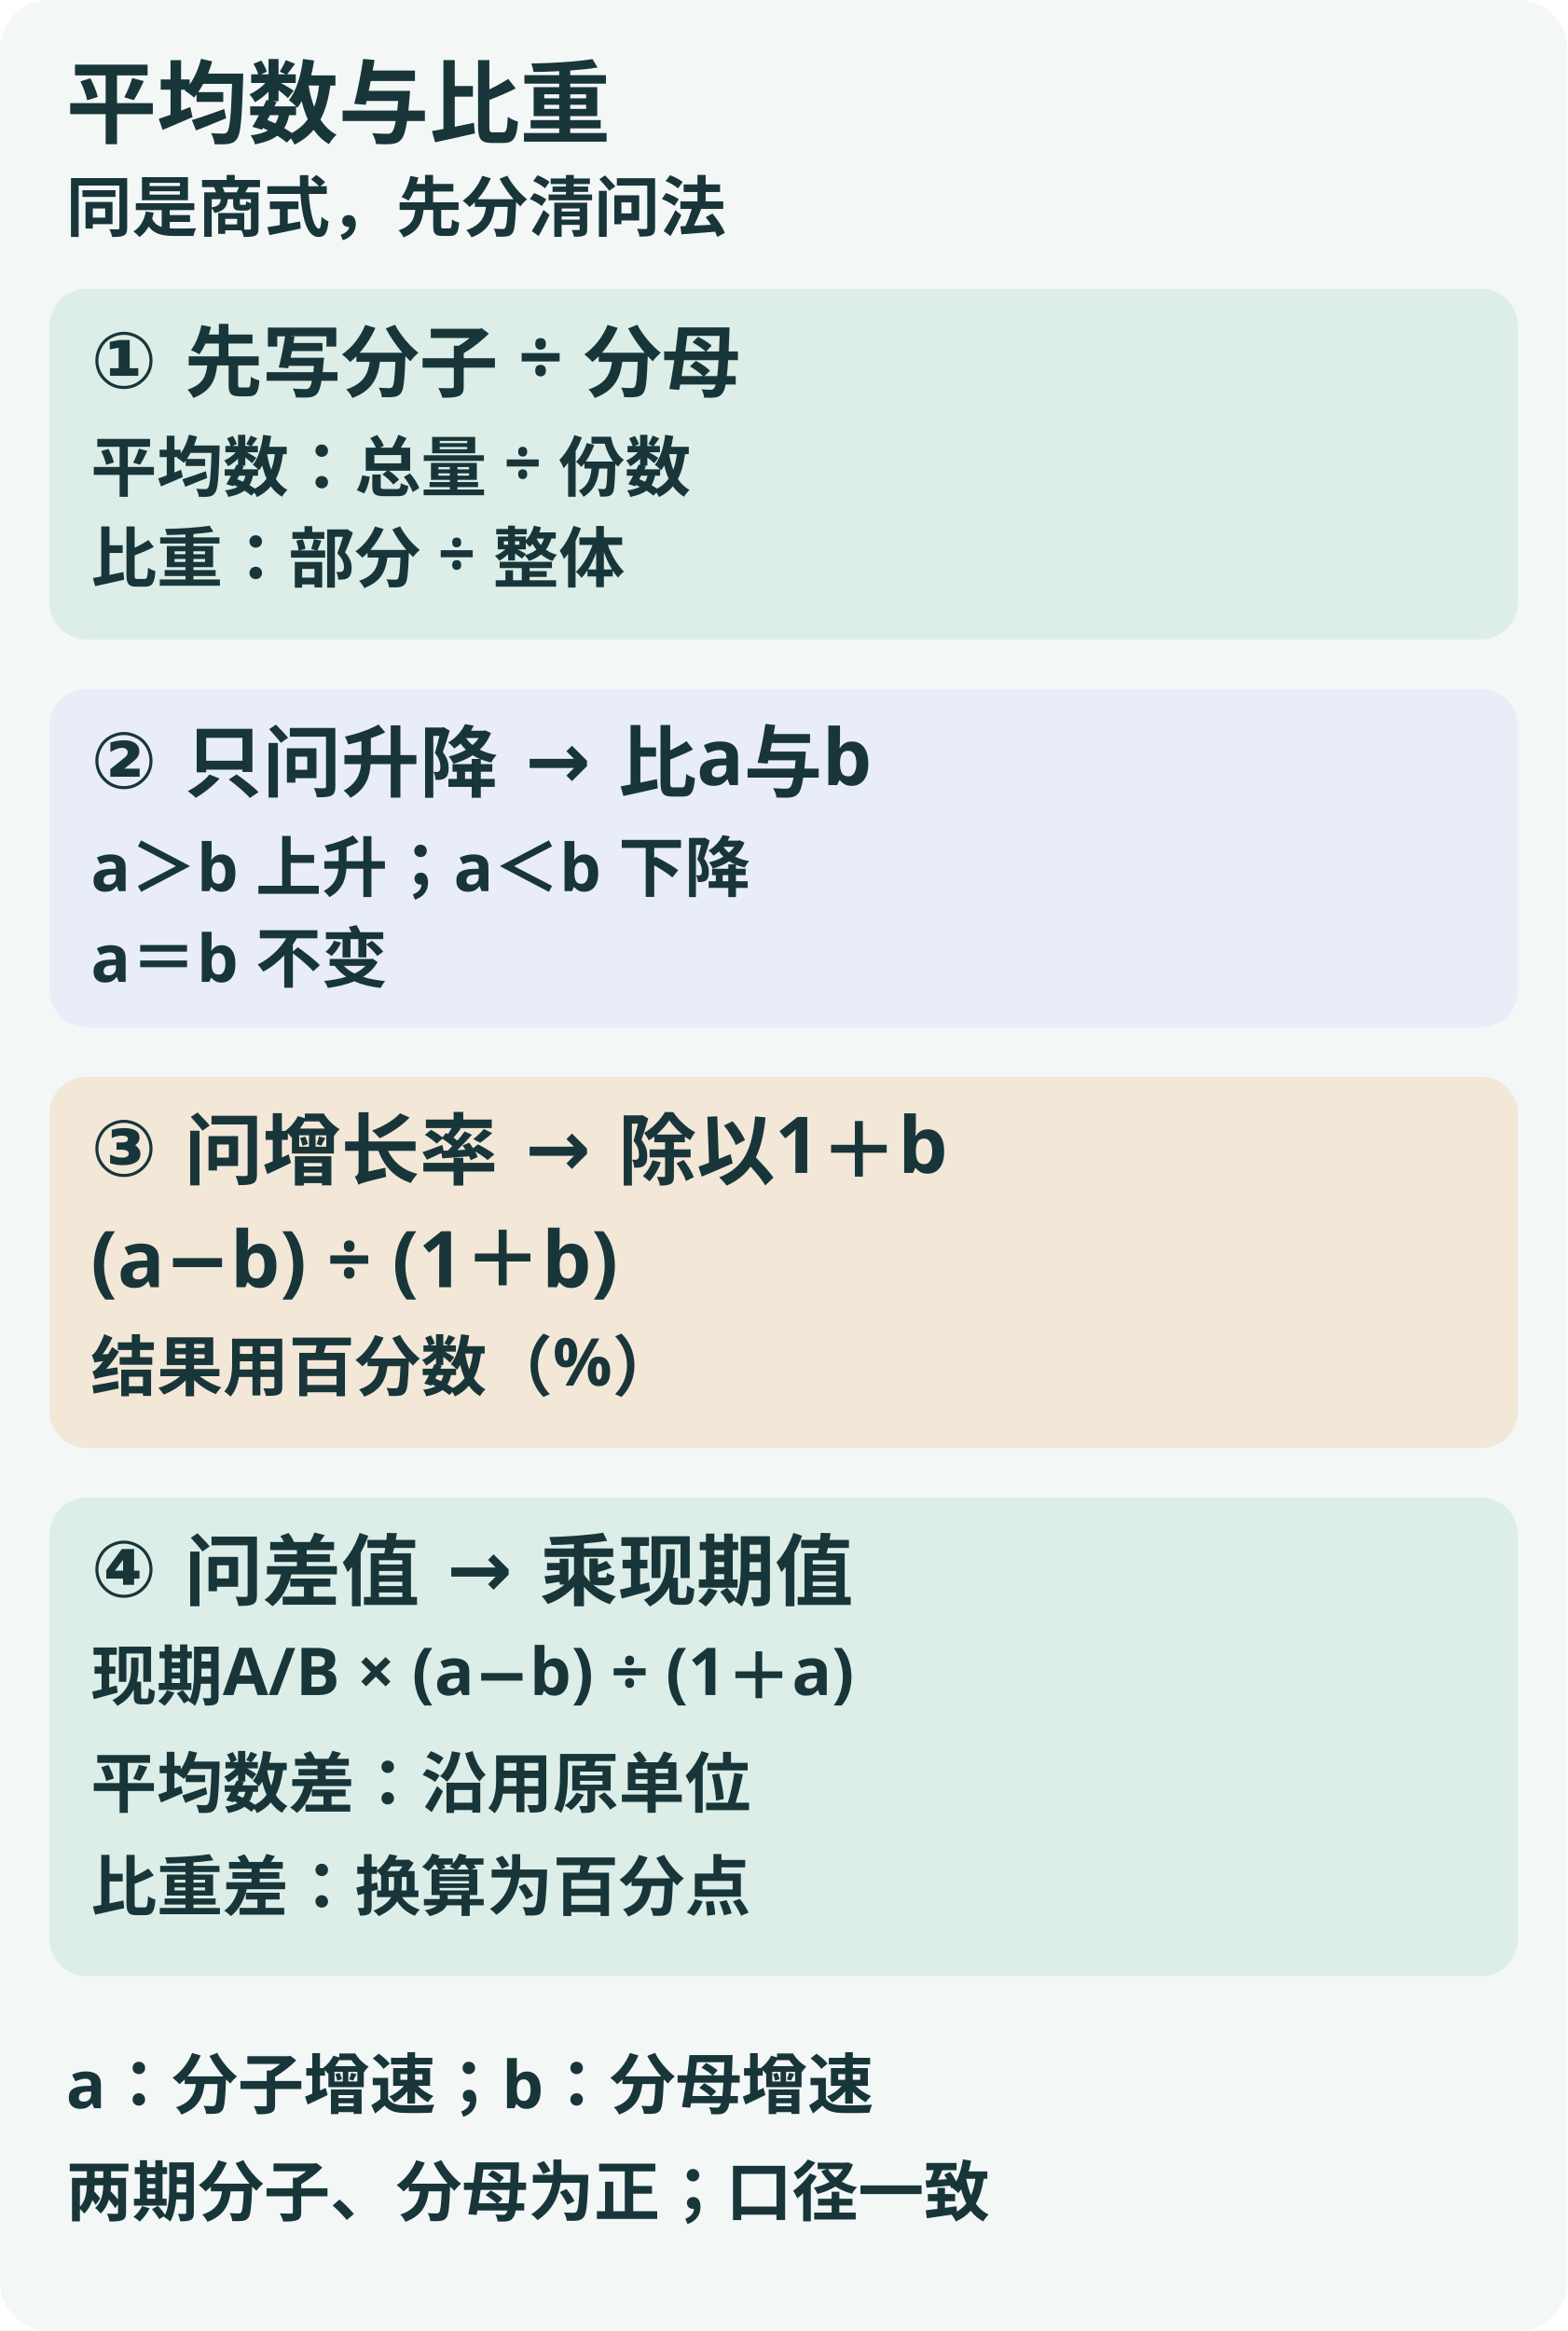
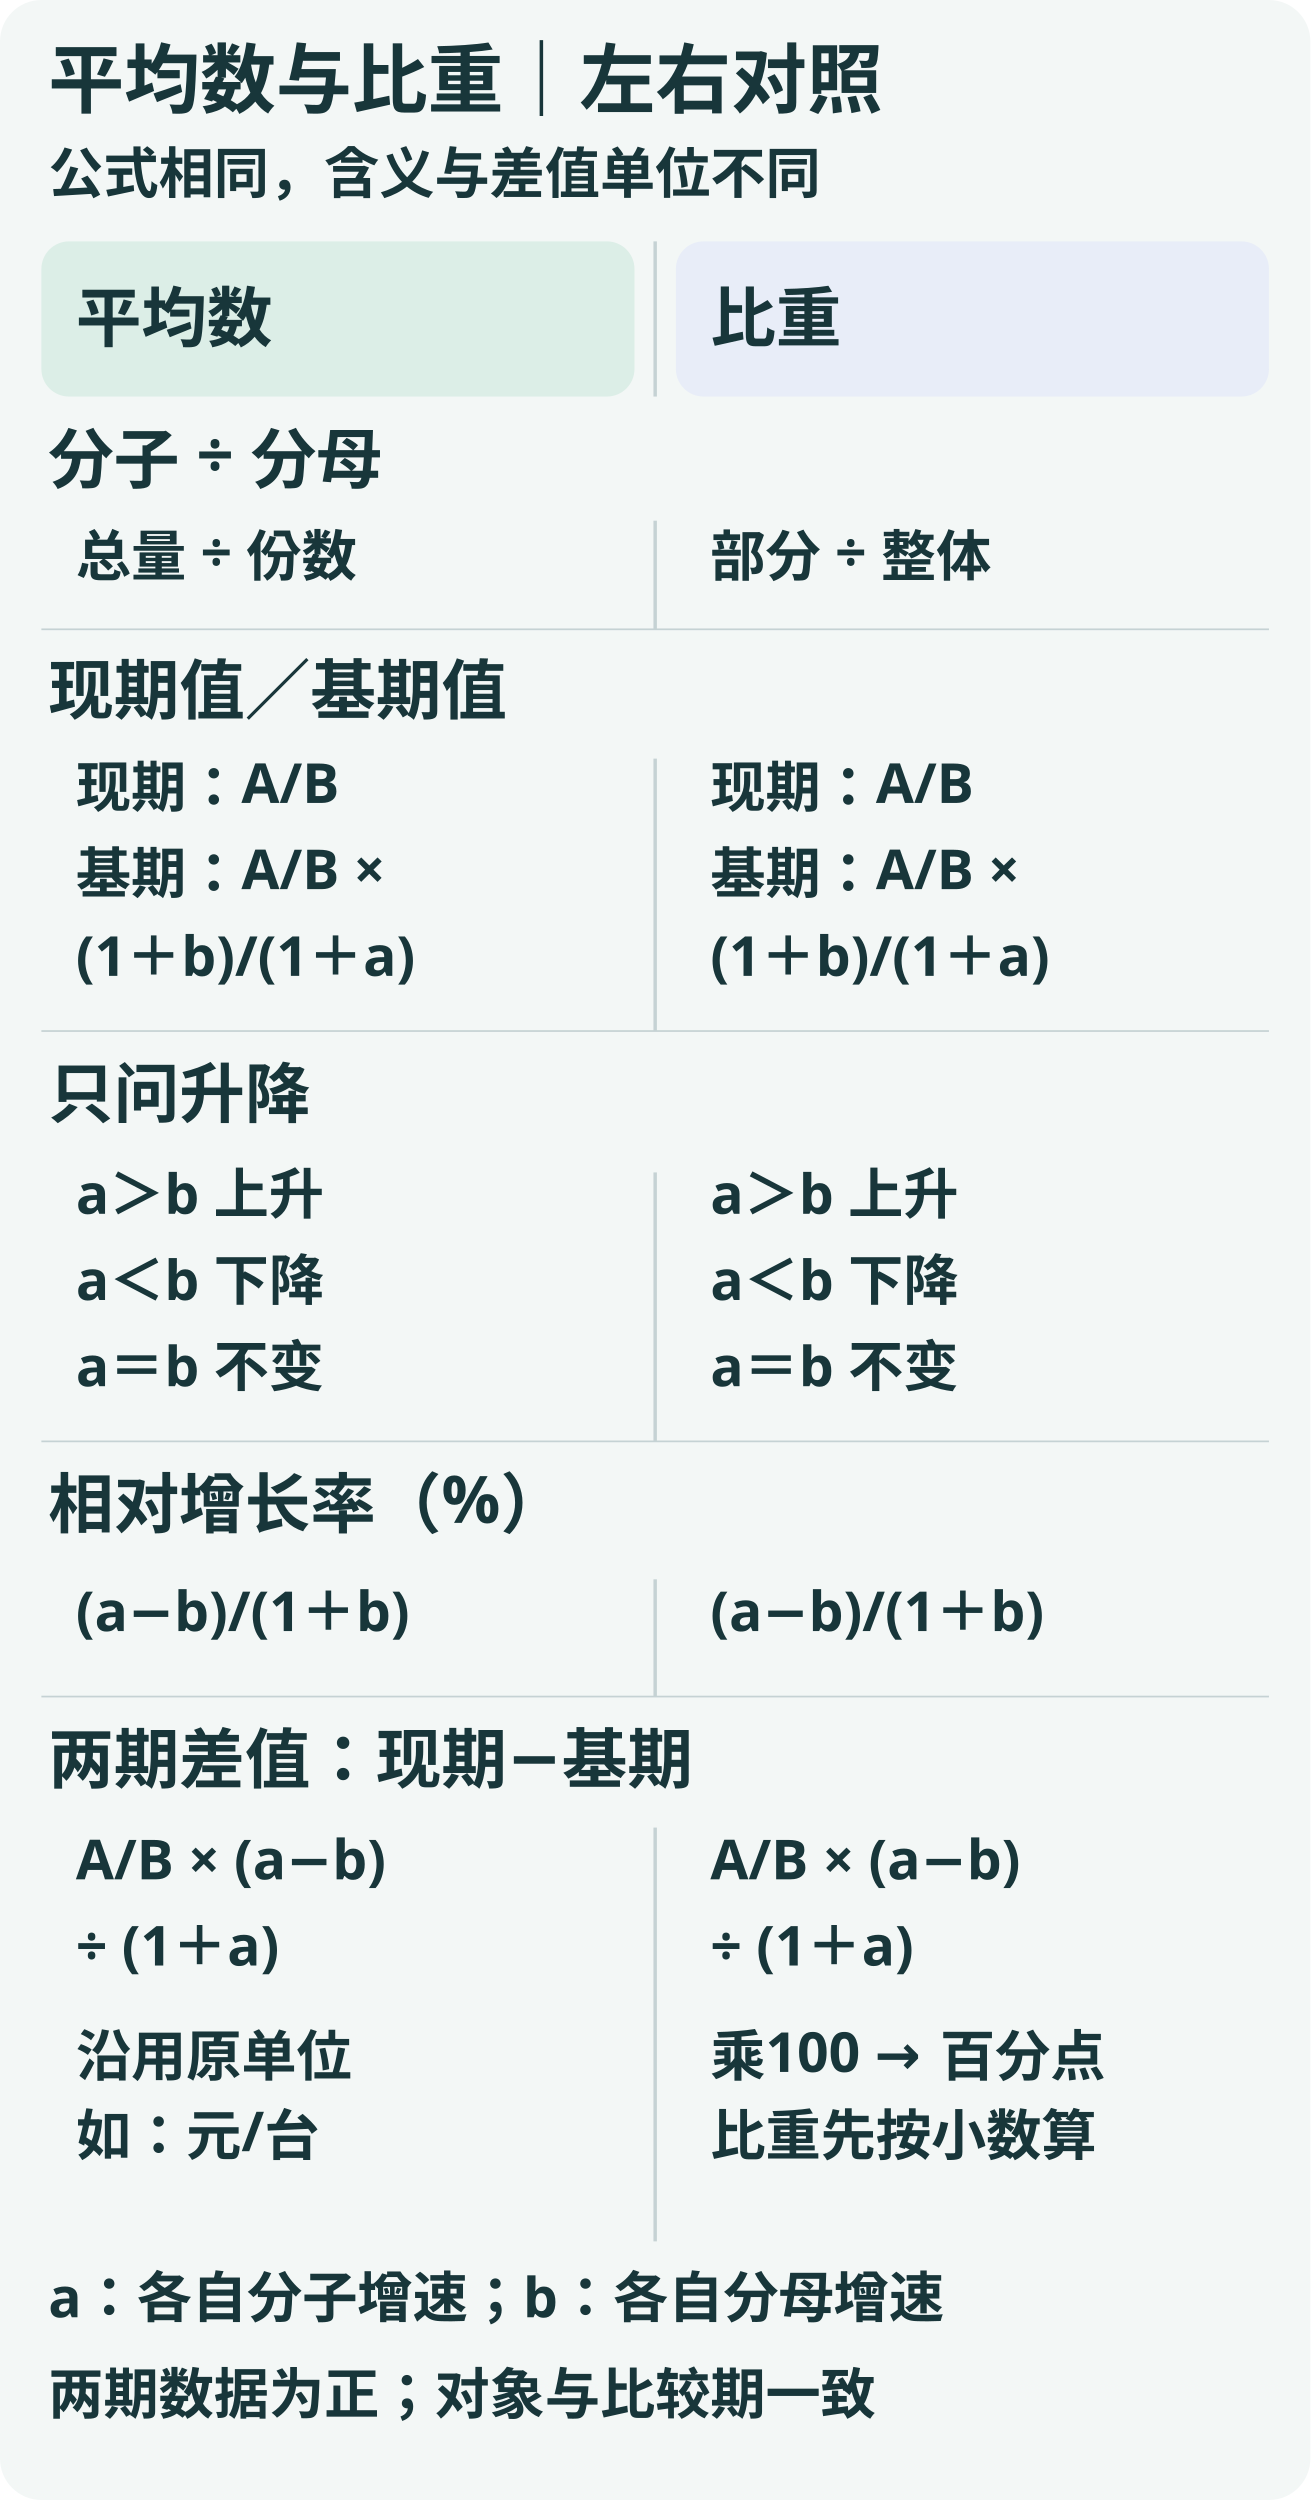
- <svg xmlns="http://www.w3.org/2000/svg" id="ratio-guide" width="760" height="1130" viewBox="0 0 760 1130">
+ <svg xmlns="http://www.w3.org/2000/svg" id="ratio-guide" width="760" height="1450" viewBox="0 0 760 1450">
  <style>text{font-family:"Microsoft YaHei","微软雅黑",sans-serif;font-weight:700;fill:#18363a}.title{font-size:44px}.head{font-size:38px}.body{font-size:32px}</style>
-   <rect width="760" height="1130" rx="24" fill="#f3f7f6" />
-   <text x="32" y="66" class="title">平均数与比重</text>
-   <text x="32" y="112" class="body">同是商式，先分清问法</text>
-   <rect x="24" y="140" width="712" height="170" rx="18" fill="#dceee7" />
-   <text x="44" y="188" class="head">① 先写分子 ÷ 分母</text>
-   <text x="44" y="238" class="body">平均数：总量 ÷ 份数</text>
-   <text x="44" y="282" class="body">比重：部分 ÷ 整体</text>
-   <rect x="24" y="334" width="712" height="164" rx="18" fill="#e8edf8" />
-   <text x="44" y="382" class="head">② 只问升降 → 比a与b</text>
-   <text x="44" y="432" class="body">a＞b 上升；a＜b 下降</text>
-   <text x="44" y="476" class="body">a＝b 不变</text>
-   <rect x="24" y="522" width="712" height="180" rx="18" fill="#f3e7d8" />
-   <text x="44" y="570" class="head">③ 问增长率 → 除以1＋b</text>
-   <text x="44" y="624" class="head">(a−b) ÷ (1＋b)</text>
-   <text x="44" y="674" class="body">结果用百分数（%）</text>
-   <rect x="24" y="726" width="712" height="232" rx="18" fill="#dceee7" />
-   <text x="44" y="774" class="head">④ 问差值 → 乘现期值</text>
-   <text x="44" y="824" class="body">现期A/B × (a−b) ÷ (1＋a)</text>
-   <text x="44" y="876" class="body">平均数差：沿用原单位</text>
-   <text x="44" y="926" class="body">比重差：换算为百分点</text>
-   <text x="32" y="1022" class="body">a：分子增速；b：分母增速</text>
-   <text x="32" y="1074" class="body">两期分子、分母为正；口径一致</text>
+   <rect width="760" height="1450" rx="24" fill="#f3f7f6" />
+   <text x="28" y="62" class="title">平均数与比重｜左右对照</text>
+   <text x="28" y="112" class="body">公式相同，含义与差值单位不同</text>
+   <rect x="24" y="140" width="344" height="90" rx="16" fill="#dceee7" />
+   <rect x="392" y="140" width="344" height="90" rx="16" fill="#e8edf8" />
+   <text x="44" y="198" class="head">平均数</text>
+   <text x="412" y="198" class="head">比重</text>
+   <path d="M380 140v90 M380 302v63 M380 440v158 M380 680v156 M380 916v68 M380 1060v240" stroke="#c5d2d4" stroke-width="2" />
+   <text x="28" y="280" class="head">分子 ÷ 分母</text>
+   <text x="44" y="334" class="body">总量 ÷ 份数</text>
+   <text x="412" y="334" class="body">部分 ÷ 整体</text>
+   <path d="M24 365h712" stroke="#c5d2d4" />
+   <text x="28" y="414" class="head">现期值／基期值</text>
+   <text x="44" y="468" class="body">现期：A/B</text>
+   <text x="412" y="468" class="body">现期：A/B</text>
+   <text x="44" y="518" class="body">基期：A/B ×</text>
+   <text x="412" y="518" class="body">基期：A/B ×</text>
+   <text x="44" y="566" class="body">(1＋b)/(1＋a)</text>
+   <text x="412" y="566" class="body">(1＋b)/(1＋a)</text>
+   <path d="M24 598h712" stroke="#c5d2d4" />
+   <text x="28" y="648" class="head">只问升降</text>
+   <text x="44" y="704" class="body">a＞b 上升</text>
+   <text x="412" y="704" class="body">a＞b 上升</text>
+   <text x="44" y="754" class="body">a＜b 下降</text>
+   <text x="412" y="754" class="body">a＜b 下降</text>
+   <text x="44" y="804" class="body">a＝b 不变</text>
+   <text x="412" y="804" class="body">a＝b 不变</text>
+   <path d="M24 836h712" stroke="#c5d2d4" />
+   <text x="28" y="886" class="head">相对增长率（%）</text>
+   <text x="44" y="946" class="body">(a−b)/(1＋b)</text>
+   <text x="412" y="946" class="body">(a−b)/(1＋b)</text>
+   <path d="M24 984h712" stroke="#c5d2d4" />
+   <text x="28" y="1034" class="head">两期差值：现期−基期</text>
+   <text x="44" y="1090" class="body">A/B × (a−b)</text>
+   <text x="412" y="1090" class="body">A/B × (a−b)</text>
+   <text x="44" y="1140" class="body">÷ (1＋a)</text>
+   <text x="412" y="1140" class="body">÷ (1＋a)</text>
+   <text x="44" y="1204" class="body">沿用原单位</text>
+   <text x="412" y="1204" class="body">乘100 → 百分点</text>
+   <text x="44" y="1250" class="body">如：元/台</text>
+   <text x="412" y="1250" class="body">比重先按小数算</text>
+   <text x="28" y="1344" class="body">a：各自分子增速；b：各自分母增速</text>
+   <text x="28" y="1400" class="body">两期数据为正；对象与比较期一致</text>
</svg>
